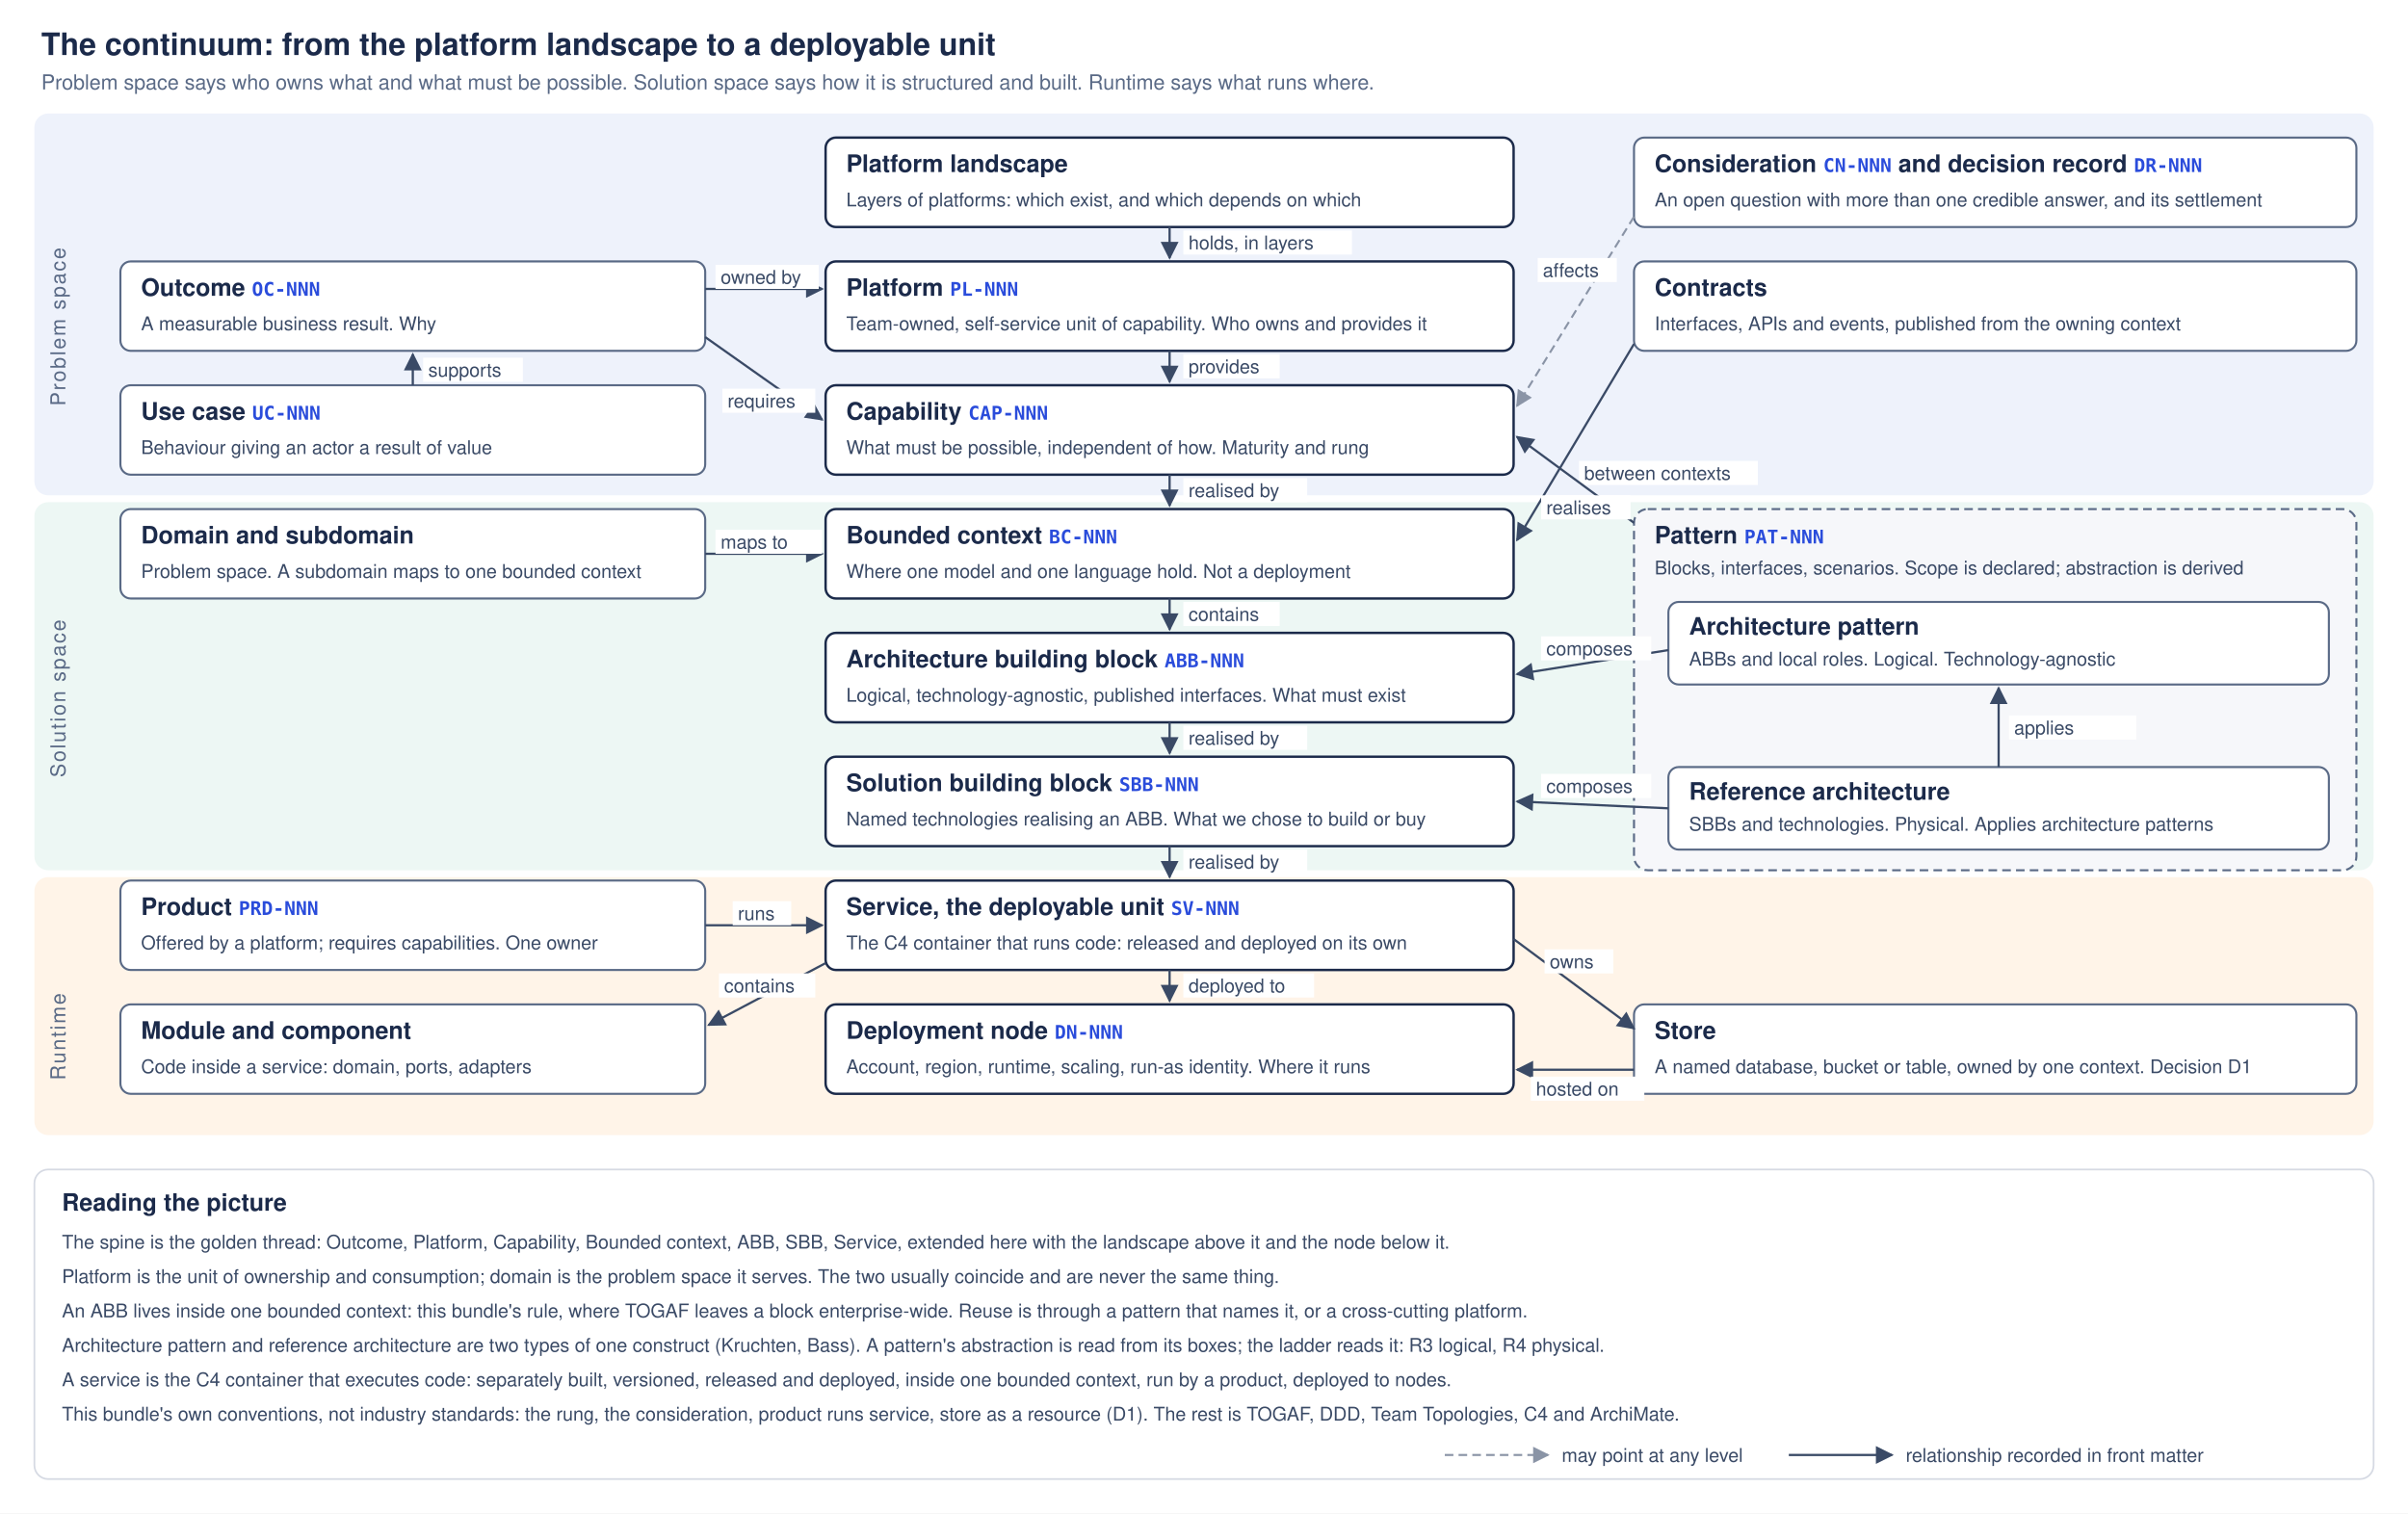
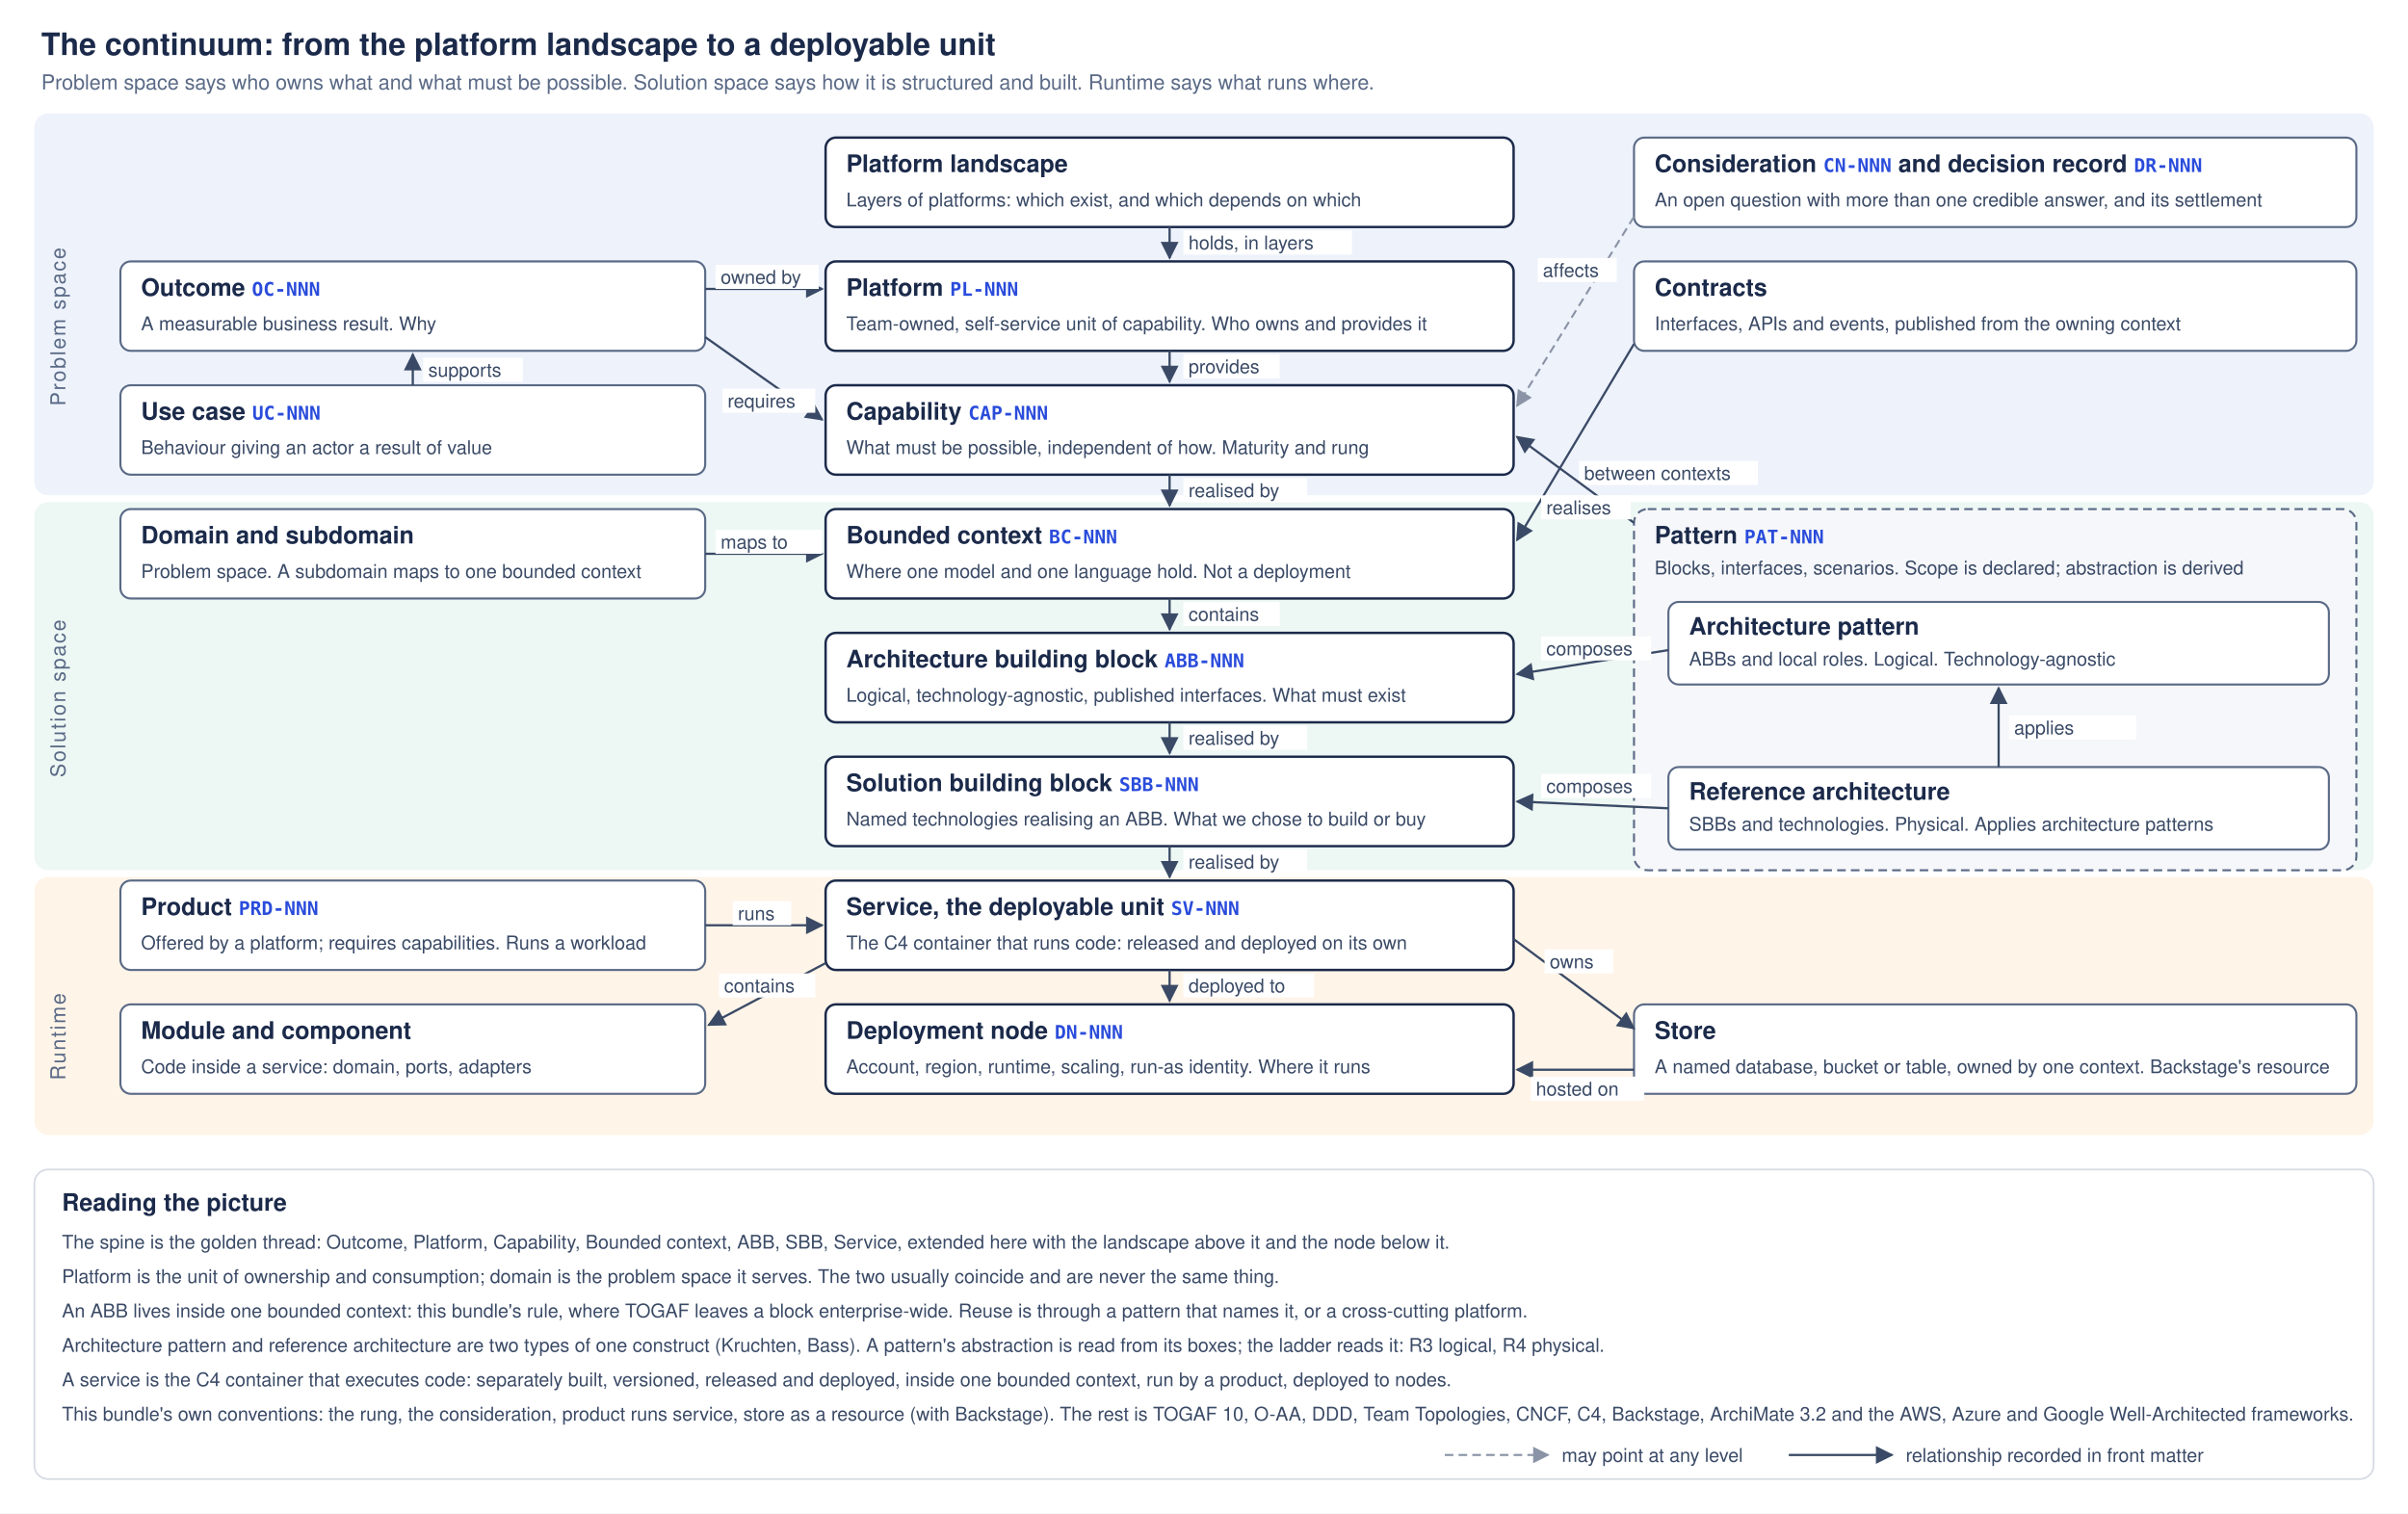
<svg xmlns="http://www.w3.org/2000/svg" width="1400" height="880" viewBox="0 0 1400 880" font-family="Segoe UI, Helvetica, Arial, sans-serif">
  <defs>
    <marker id="arrow" viewBox="0 0 10 10" refX="9" refY="5" markerWidth="8" markerHeight="8" orient="auto-start-reverse">
      <path d="M 0 0 L 10 5 L 0 10 z" fill="#3A4A66" />
    </marker>
    <marker id="arrow-dashed" viewBox="0 0 10 10" refX="9" refY="5" markerWidth="8" markerHeight="8" orient="auto-start-reverse">
      <path d="M 0 0 L 10 5 L 0 10 z" fill="#8A94A6" />
    </marker>
    <style>
      .band-label { font-size: 12px; fill: #5A6A86; letter-spacing: 1px; text-transform: uppercase; }
      .box { fill: #FFFFFF; stroke: #1B2A4A; stroke-width: 1.4; rx: 6; }
      .box-side { fill: #FFFFFF; stroke: #5A6A86; stroke-width: 1.2; rx: 6; }
      .box-group { fill: #F6F7FA; stroke: #5A6A86; stroke-width: 1.2; stroke-dasharray: 5 3; rx: 8; }
      .name { font-size: 14px; font-weight: 600; fill: #1B2A4A; }
      .id { font-size: 11px; fill: #2A4CDB; font-family: Consolas, Menlo, monospace; }
      .q { font-size: 11px; fill: #3A4A66; }
      .rel { font-size: 11px; fill: #3A4A66; }
      .rel-bg { fill: #FFFFFF; }
      .line { stroke: #3A4A66; stroke-width: 1.3; fill: none; marker-end: url(#arrow); }
      .line-dashed { stroke: #8A94A6; stroke-width: 1.2; fill: none; stroke-dasharray: 5 3; marker-end: url(#arrow-dashed); }
      .title { font-size: 18px; font-weight: 600; fill: #1B2A4A; }
      .subtitle { font-size: 12px; fill: #5A6A86; }
    </style>
  </defs>
  <rect x="0" y="0" width="1400" height="880" fill="#FFFFFF" />
  <text x="24" y="32" class="title">The continuum: from the platform landscape to a deployable unit</text>
  <text x="24" y="52" class="subtitle">Problem space says who owns what and what must be possible. Solution space says how it is structured and built. Runtime says what runs where.</text>
  <rect x="20" y="66" width="1360" height="222" fill="#EEF2FB" rx="8" />
  <rect x="20" y="292" width="1360" height="214" fill="#EDF7F4" rx="8" />
  <rect x="20" y="510" width="1360" height="150" fill="#FFF4E8" rx="8" />
  <text transform="translate(38,236) rotate(-90)" class="band-label">Problem space</text>
  <text transform="translate(38,452) rotate(-90)" class="band-label">Solution space</text>
  <text transform="translate(38,628) rotate(-90)" class="band-label">Runtime</text>
  <g>
    <rect x="480" y="80" width="400" height="52" class="box" />
    <text x="492" y="100" class="name">Platform landscape</text>
    <text x="492" y="120" class="q">Layers of platforms: which exist, and which depends on which</text>
  </g>
  <g>
    <rect x="480" y="152" width="400" height="52" class="box" />
    <text x="492" y="172" class="name">Platform <tspan class="id">PL-NNN</tspan>
    </text>
    <text x="492" y="192" class="q">Team-owned, self-service unit of capability. Who owns and provides it</text>
  </g>
  <g>
    <rect x="480" y="224" width="400" height="52" class="box" />
    <text x="492" y="244" class="name">Capability <tspan class="id">CAP-NNN</tspan>
    </text>
    <text x="492" y="264" class="q">What must be possible, independent of how. Maturity and rung</text>
  </g>
  <g>
    <rect x="480" y="296" width="400" height="52" class="box" />
    <text x="492" y="316" class="name">Bounded context <tspan class="id">BC-NNN</tspan>
    </text>
    <text x="492" y="336" class="q">Where one model and one language hold. Not a deployment</text>
  </g>
  <g>
    <rect x="480" y="368" width="400" height="52" class="box" />
    <text x="492" y="388" class="name">Architecture building block <tspan class="id">ABB-NNN</tspan>
    </text>
    <text x="492" y="408" class="q">Logical, technology-agnostic, published interfaces. What must exist</text>
  </g>
  <g>
    <rect x="480" y="440" width="400" height="52" class="box" />
    <text x="492" y="460" class="name">Solution building block <tspan class="id">SBB-NNN</tspan>
    </text>
    <text x="492" y="480" class="q">Named technologies realising an ABB. What we chose to build or buy</text>
  </g>
  <g>
    <rect x="480" y="512" width="400" height="52" class="box" />
    <text x="492" y="532" class="name">Service, the deployable unit <tspan class="id">SV-NNN</tspan>
    </text>
    <text x="492" y="552" class="q">The C4 container that runs code: released and deployed on its own</text>
  </g>
  <g>
    <rect x="480" y="584" width="400" height="52" class="box" />
    <text x="492" y="604" class="name">Deployment node <tspan class="id">DN-NNN</tspan>
    </text>
    <text x="492" y="624" class="q">Account, region, runtime, scaling, run-as identity. Where it runs</text>
  </g>
  <path d="M 680 132 L 680 150" class="line" />
  <rect x="688" y="134" width="98" height="14" class="rel-bg" />
  <text x="691" y="145" class="rel">holds, in layers</text>
  <path d="M 680 204 L 680 222" class="line" />
  <rect x="688" y="206" width="56" height="14" class="rel-bg" />
  <text x="691" y="217" class="rel">provides</text>
  <path d="M 680 276 L 680 294" class="line" />
  <rect x="688" y="278" width="72" height="14" class="rel-bg" />
  <text x="691" y="289" class="rel">realised by</text>
  <path d="M 680 348 L 680 366" class="line" />
  <rect x="688" y="350" width="56" height="14" class="rel-bg" />
  <text x="691" y="361" class="rel">contains</text>
  <path d="M 680 420 L 680 438" class="line" />
  <rect x="688" y="422" width="72" height="14" class="rel-bg" />
  <text x="691" y="433" class="rel">realised by</text>
  <path d="M 680 492 L 680 510" class="line" />
  <rect x="688" y="494" width="72" height="14" class="rel-bg" />
  <text x="691" y="505" class="rel">realised by</text>
  <path d="M 680 564 L 680 582" class="line" />
  <rect x="688" y="566" width="76" height="14" class="rel-bg" />
  <text x="691" y="577" class="rel">deployed to</text>
  <g>
    <rect x="70" y="152" width="340" height="52" class="box-side" />
    <text x="82" y="172" class="name">Outcome <tspan class="id">OC-NNN</tspan>
    </text>
    <text x="82" y="192" class="q">A measurable business result. Why</text>
  </g>
  <path d="M 410 168 L 478 168" class="line" />
  <rect x="416" y="154" width="60" height="14" class="rel-bg" />
  <text x="419" y="165" class="rel">owned by</text>
  <path d="M 410 196 L 478 244" class="line" />
  <rect x="420" y="226" width="54" height="14" class="rel-bg" />
  <text x="423" y="237" class="rel">requires</text>
  <g>
    <rect x="70" y="224" width="340" height="52" class="box-side" />
    <text x="82" y="244" class="name">Use case <tspan class="id">UC-NNN</tspan>
    </text>
    <text x="82" y="264" class="q">Behaviour giving an actor a result of value</text>
  </g>
  <path d="M 240 224 L 240 206" class="line" />
  <rect x="246" y="208" width="58" height="14" class="rel-bg" />
  <text x="249" y="219" class="rel">supports</text>
  <g>
    <rect x="70" y="296" width="340" height="52" class="box-side" />
    <text x="82" y="316" class="name">Domain and subdomain</text>
    <text x="82" y="336" class="q">Problem space. A subdomain maps to one bounded context</text>
  </g>
  <path d="M 410 322 L 478 322" class="line" />
  <rect x="416" y="308" width="62" height="14" class="rel-bg" />
  <text x="419" y="319" class="rel">maps to</text>
  <g>
    <rect x="70" y="512" width="340" height="52" class="box-side" />
    <text x="82" y="532" class="name">Product <tspan class="id">PRD-NNN</tspan>
    </text>
-     <text x="82" y="552" class="q">Offered by a platform; requires capabilities. One owner</text>
+     <text x="82" y="552" class="q">Offered by a platform; requires capabilities. Runs a workload</text>
  </g>
  <path d="M 410 538 L 478 538" class="line" />
  <rect x="426" y="524" width="34" height="14" class="rel-bg" />
  <text x="429" y="535" class="rel">runs</text>
  <g>
    <rect x="70" y="584" width="340" height="52" class="box-side" />
    <text x="82" y="604" class="name">Module and component</text>
    <text x="82" y="624" class="q">Code inside a service: domain, ports, adapters</text>
  </g>
  <path d="M 480 560 L 412 596" class="line" />
  <rect x="418" y="566" width="56" height="14" class="rel-bg" />
  <text x="421" y="577" class="rel">contains</text>
  <g>
    <rect x="950" y="80" width="420" height="52" class="box-side" />
    <text x="962" y="100" class="name">Consideration <tspan class="id">CN-NNN</tspan> and decision record <tspan class="id">DR-NNN</tspan>
    </text>
    <text x="962" y="120" class="q">An open question with more than one credible answer, and its settlement</text>
  </g>
  <path d="M 950 126 L 882 236" class="line-dashed" />
  <rect x="894" y="150" width="46" height="14" class="rel-bg" />
  <text x="897" y="161" class="rel">affects</text>
  <g>
    <rect x="950" y="152" width="420" height="52" class="box-side" />
    <text x="962" y="172" class="name">Contracts</text>
    <text x="962" y="192" class="q">Interfaces, APIs and events, published from the owning context</text>
  </g>
  <path d="M 950 200 L 882 314" class="line" />
  <rect x="918" y="268" width="104" height="14" class="rel-bg" />
  <text x="921" y="279" class="rel">between contexts</text>
  <g>
    <rect x="950" y="296" width="420" height="210" class="box-group" />
    <text x="962" y="316" class="name">Pattern <tspan class="id">PAT-NNN</tspan>
    </text>
    <text x="962" y="334" class="q">Blocks, interfaces, scenarios. Scope is declared; abstraction is derived</text>
    <rect x="970" y="350" width="384" height="48" class="box-side" />
    <text x="982" y="369" class="name">Architecture pattern</text>
    <text x="982" y="387" class="q">ABBs and local roles. Logical. Technology-agnostic</text>
    <rect x="970" y="446" width="384" height="48" class="box-side" />
    <text x="982" y="465" class="name">Reference architecture</text>
    <text x="982" y="483" class="q">SBBs and technologies. Physical. Applies architecture patterns</text>
    <path d="M 1162 446 L 1162 400" class="line" />
    <rect x="1168" y="416" width="74" height="14" class="rel-bg" />
    <text x="1171" y="427" class="rel">applies</text>
  </g>
  <path d="M 950 304 L 882 254" class="line" />
  <rect x="896" y="288" width="52" height="14" class="rel-bg" />
  <text x="899" y="299" class="rel">realises</text>
  <path d="M 970 378 L 882 392" class="line" />
  <rect x="896" y="370" width="64" height="14" class="rel-bg" />
  <text x="899" y="381" class="rel">composes</text>
  <path d="M 970 470 L 882 466" class="line" />
  <rect x="896" y="450" width="64" height="14" class="rel-bg" />
  <text x="899" y="461" class="rel">composes</text>
  <g>
    <rect x="950" y="584" width="420" height="52" class="box-side" />
    <text x="962" y="604" class="name">Store</text>
-     <text x="962" y="624" class="q">A named database, bucket or table, owned by one context. Decision D1</text>
+     <text x="962" y="624" class="q">A named database, bucket or table, owned by one context. Backstage's resource</text>
  </g>
  <path d="M 880 546 L 950 598" class="line" />
  <rect x="898" y="552" width="40" height="14" class="rel-bg" />
  <text x="901" y="563" class="rel">owns</text>
  <path d="M 950 622 L 882 622" class="line" />
  <rect x="890" y="626" width="66" height="14" class="rel-bg" />
  <text x="893" y="637" class="rel">hosted on</text>
  <g>
    <rect x="20" y="680" width="1360" height="180" fill="#FFFFFF" stroke="#D6DAE3" rx="8" />
    <text x="36" y="704" class="name">Reading the picture</text>
    <text x="36" y="726" class="q">The spine is the golden thread: Outcome, Platform, Capability, Bounded context, ABB, SBB, Service, extended here with the landscape above it and the node below it.</text>
    <text x="36" y="746" class="q">Platform is the unit of ownership and consumption; domain is the problem space it serves. The two usually coincide and are never the same thing.</text>
    <text x="36" y="766" class="q">An ABB lives inside one bounded context: this bundle's rule, where TOGAF leaves a block enterprise-wide. Reuse is through a pattern that names it, or a cross-cutting platform.</text>
    <text x="36" y="786" class="q">Architecture pattern and reference architecture are two types of one construct (Kruchten, Bass). A pattern's abstraction is read from its boxes; the ladder reads it: R3 logical, R4 physical.</text>
    <text x="36" y="806" class="q">A service is the C4 container that executes code: separately built, versioned, released and deployed, inside one bounded context, run by a product, deployed to nodes.</text>
-     <text x="36" y="826" class="q">This bundle's own conventions, not industry standards: the rung, the consideration, product runs service, store as a resource (D1). The rest is TOGAF, DDD, Team Topologies, C4 and ArchiMate.</text>
+     <text x="36" y="826" class="q">This bundle's own conventions: the rung, the consideration, product runs service, store as a resource (with Backstage). The rest is TOGAF 10, O-AA, DDD, Team Topologies, CNCF, C4, Backstage, ArchiMate 3.2 and the AWS, Azure and Google Well-Architected frameworks.</text>
    <line x1="1040" y1="846" x2="1100" y2="846" class="line" />
    <text x="1108" y="850" class="rel">relationship recorded in front matter</text>
    <line x1="840" y1="846" x2="900" y2="846" class="line-dashed" />
    <text x="908" y="850" class="rel">may point at any level</text>
  </g>
</svg>
